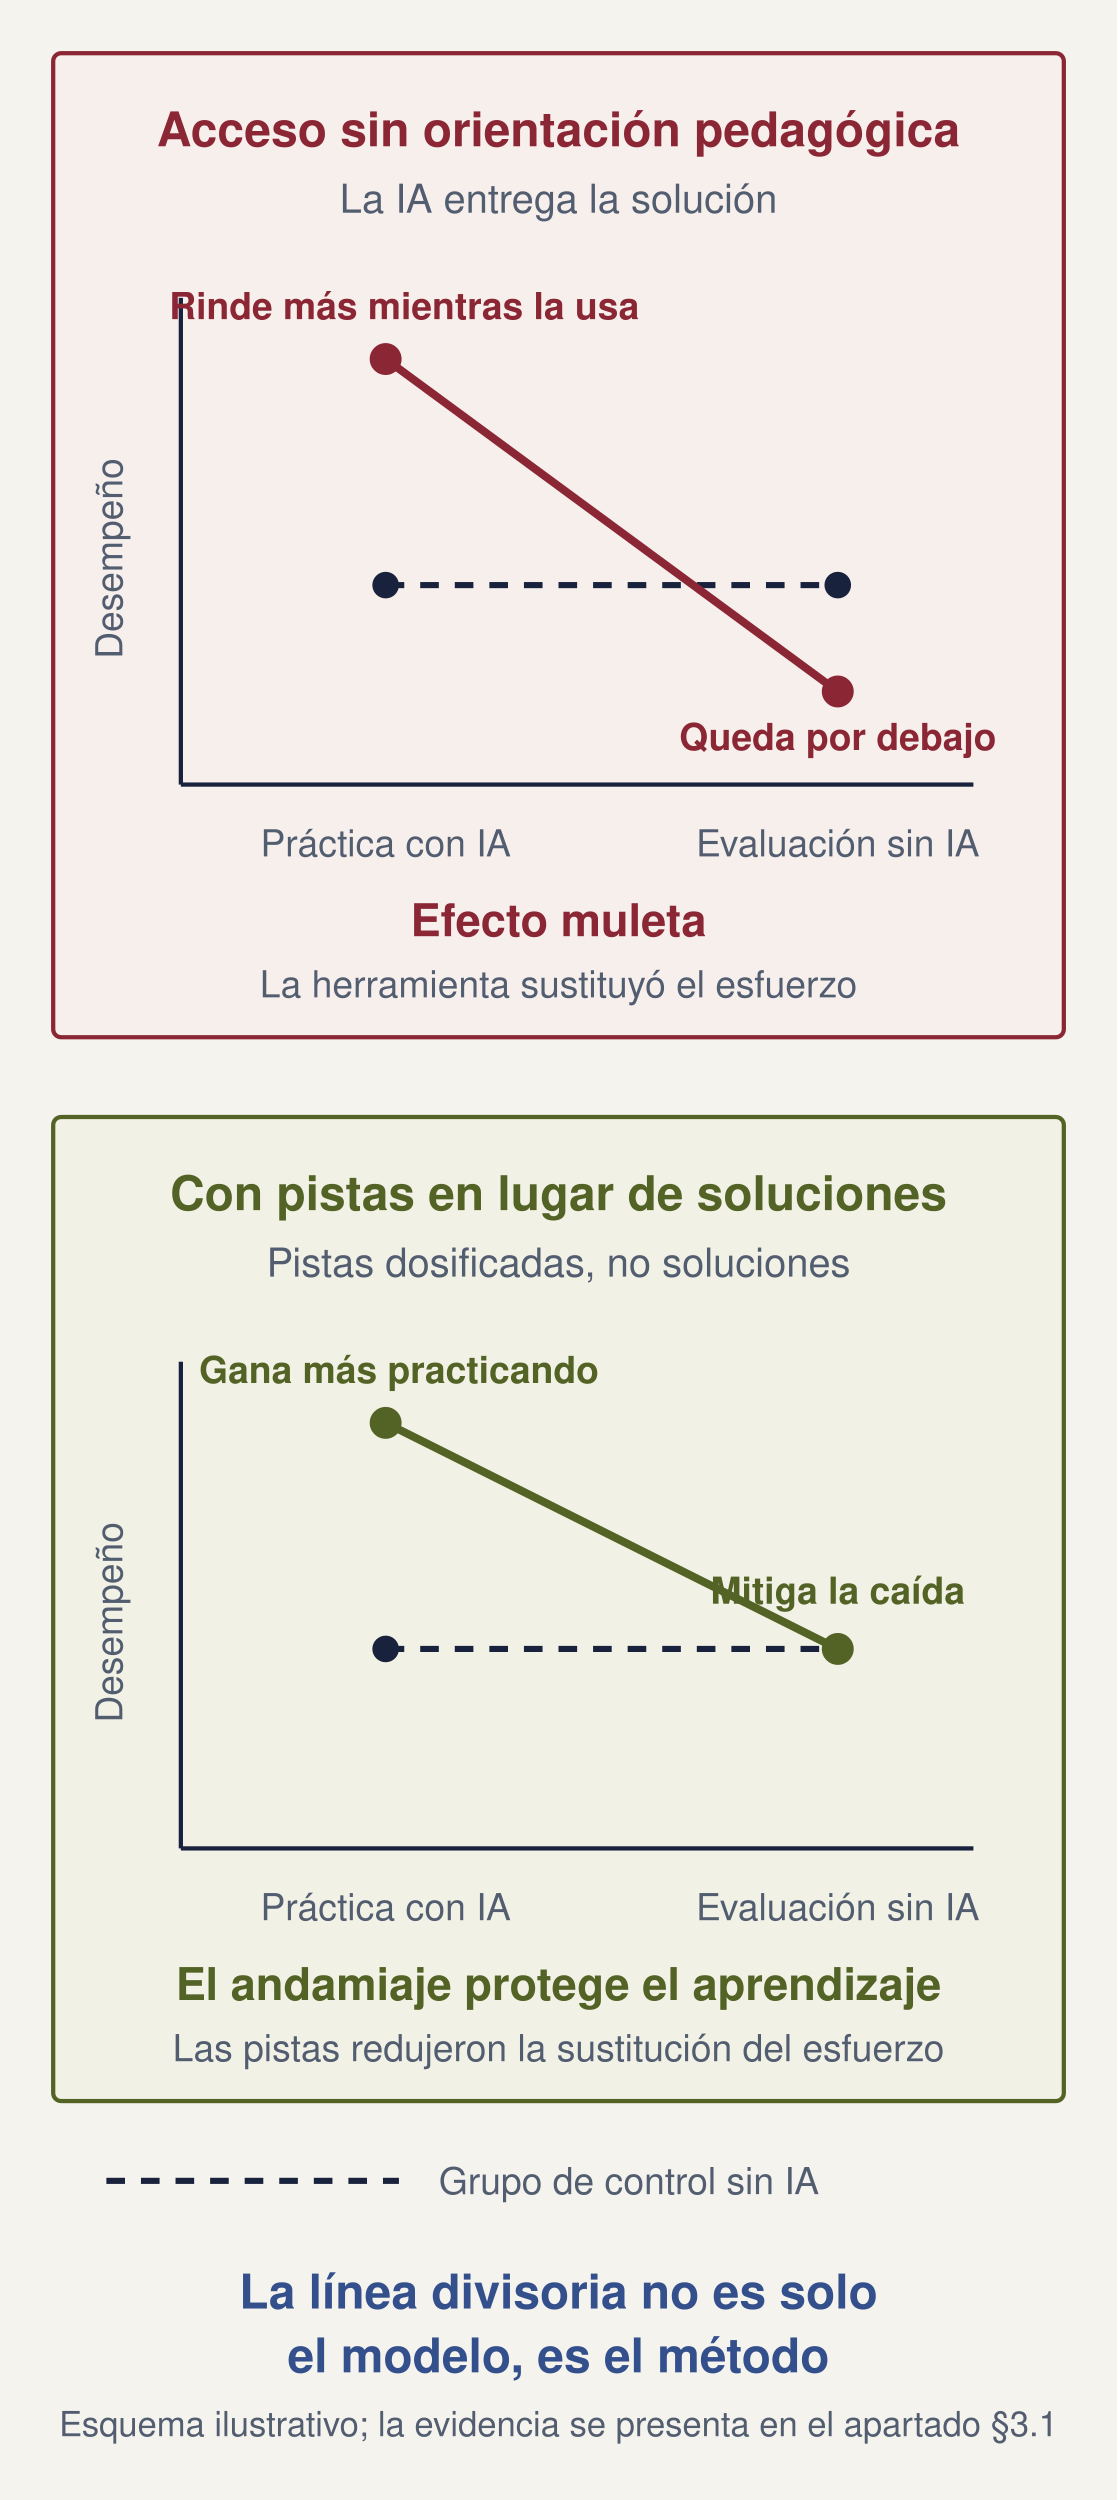
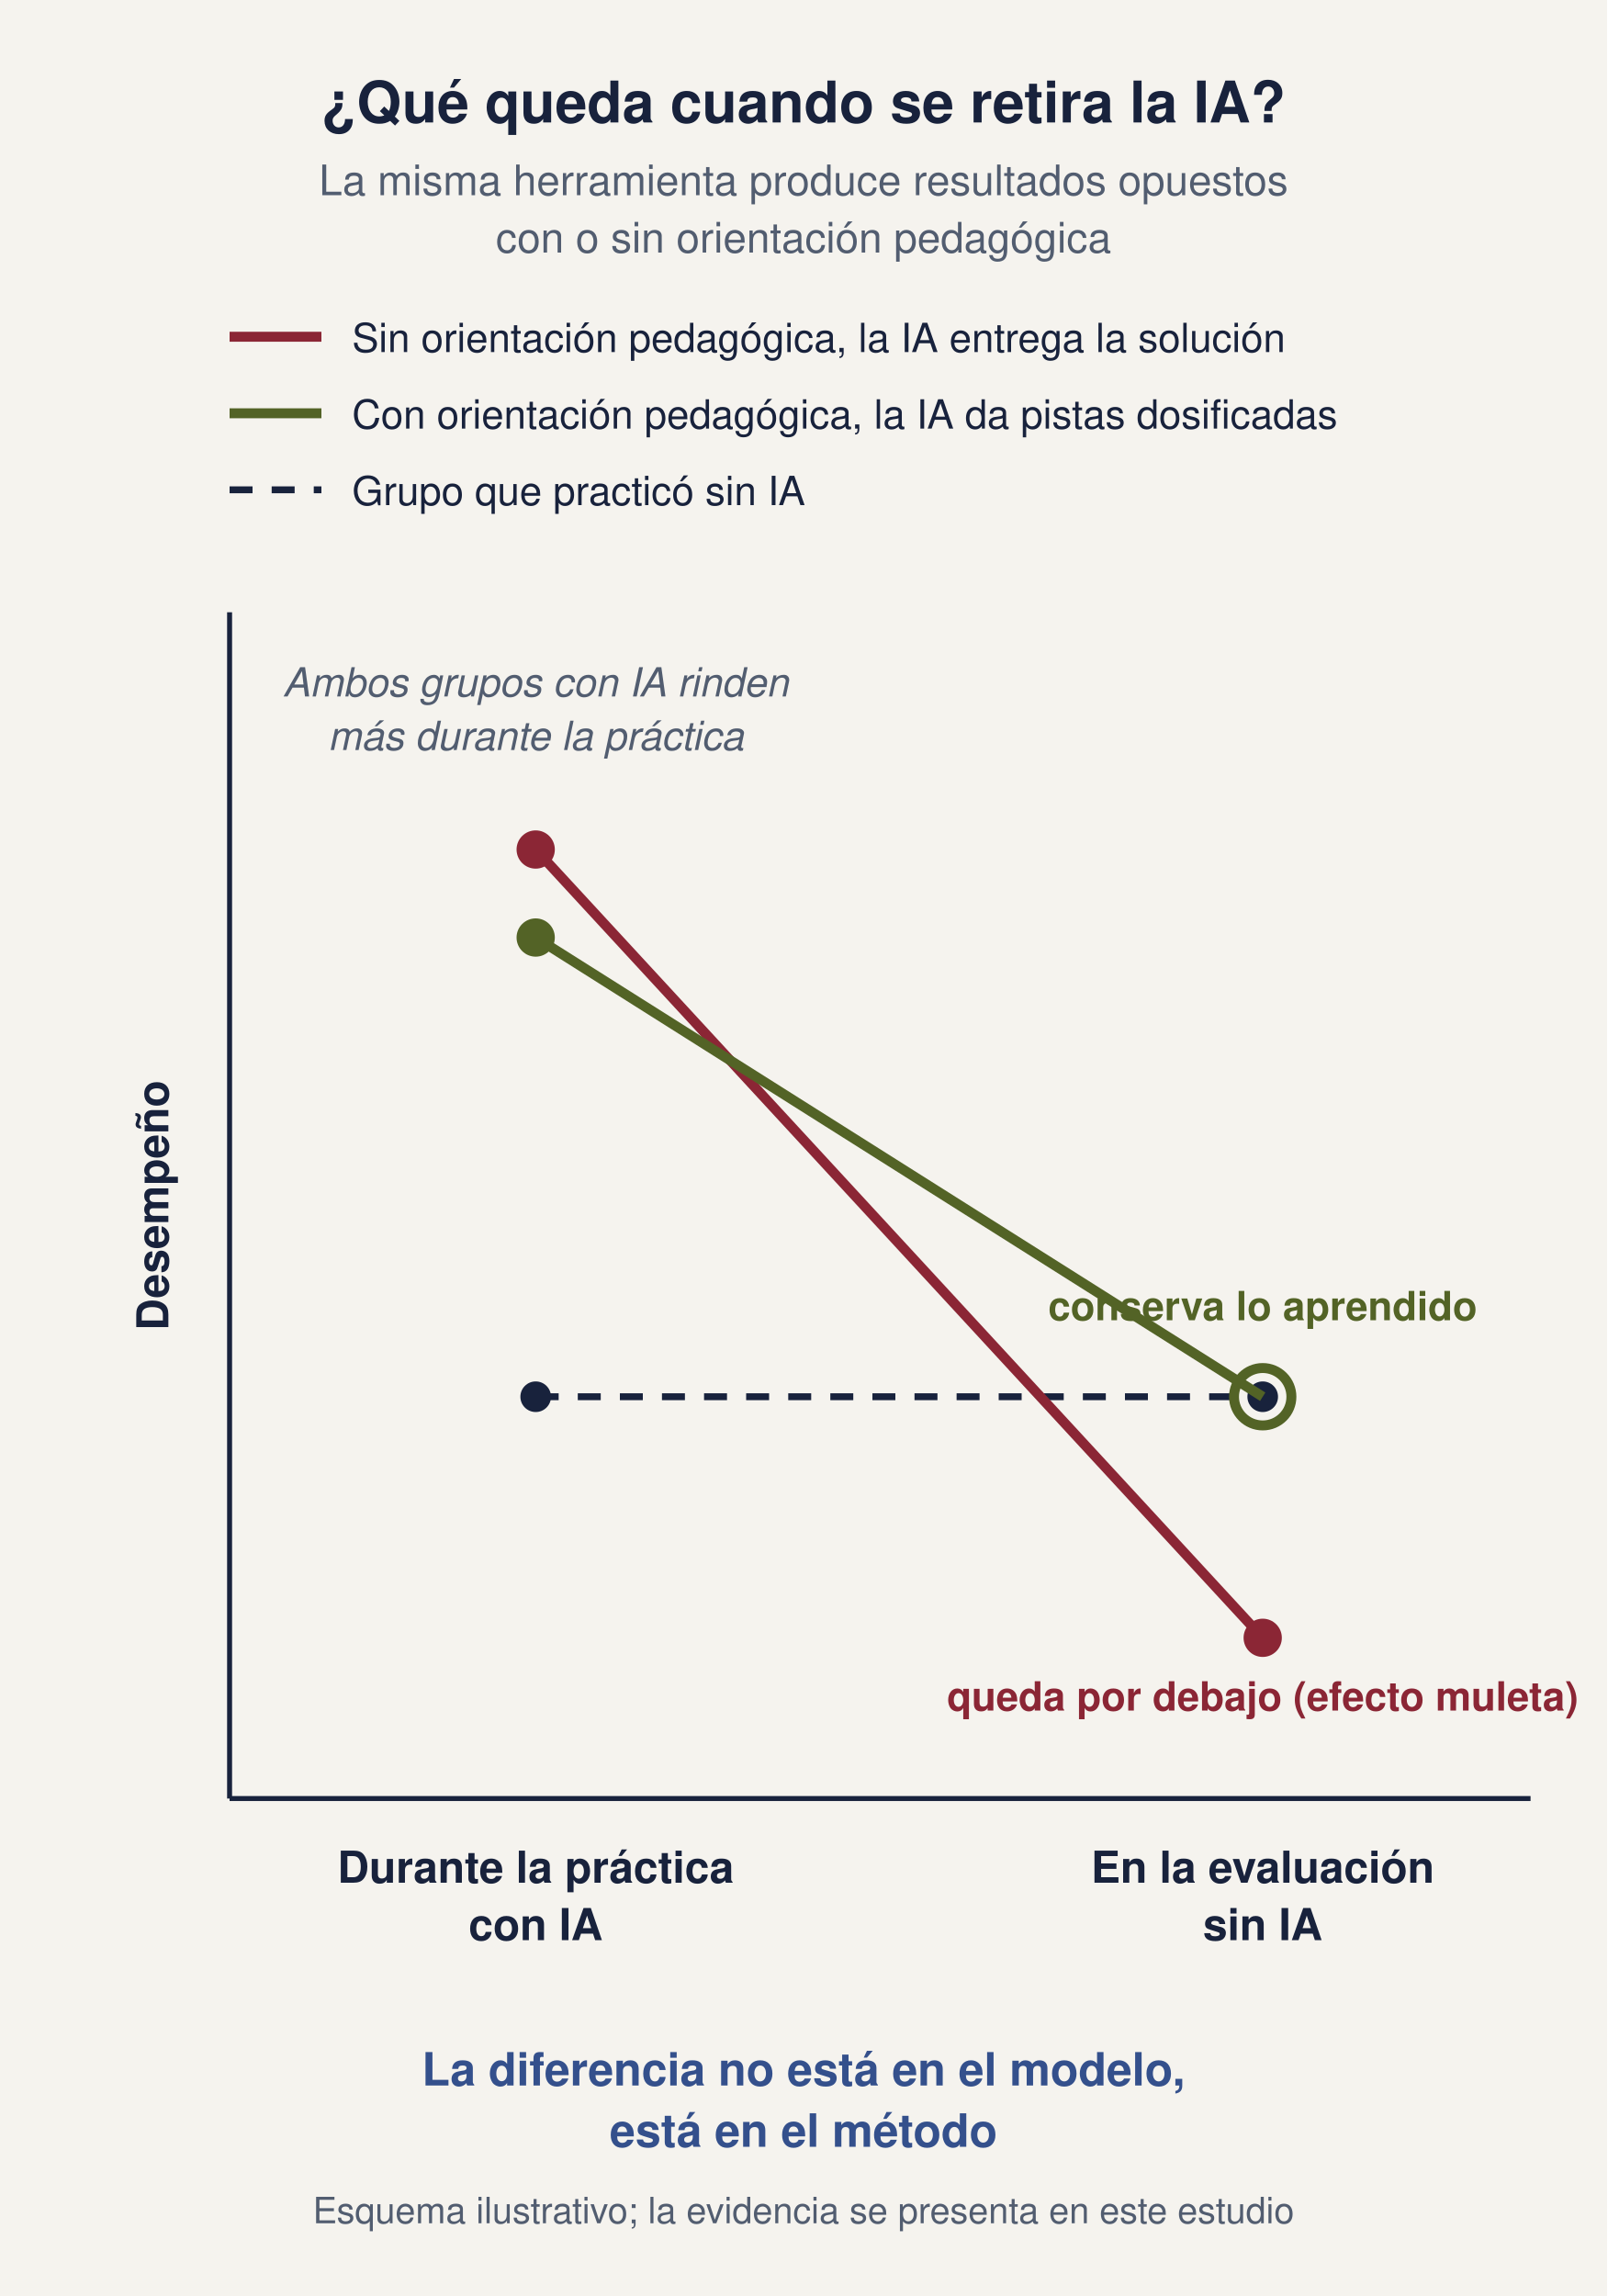
- <svg xmlns="http://www.w3.org/2000/svg" viewBox="0 0 420 940" role="img" aria-labelledby="titulo desc">
+ <svg xmlns="http://www.w3.org/2000/svg" viewBox="0 0 420 600" role="img" aria-labelledby="titulo desc">
  <style>
    .fig-canvas { fill:#f5f3ee; }
    /* === TOKENS GRÁFICOS — ver figuras/TOKENS-GRAFICOS.md === */
    .tk-font { font-family: 'Archivo Narrow', Helvetica, Arial, sans-serif; }
    .f-ink { fill:#18223c; } .f-muted { fill:#525d70; }
    .f-primary { fill:#34508c; } .f-good { fill:#536326; } .f-risk { fill:#8b2635; }
-     .bg-primary { fill:#e7ecf7; } .bg-good { fill:#ECEDDC; } .bg-risk { fill:#f8e7ea; }
-     .bg-neutral { fill:#ece9e1; } .bg-warn { fill:#f4e6d8; }
    .st-primary { stroke:#34508c; } .st-good { stroke:#536326; } .st-risk { stroke:#8b2635; }
-     .st-warn { stroke:#914411; } .st-axis { stroke:#18223c; }
+     .st-axis { stroke:#18223c; }
+     .dot-ink { fill:#18223c; } .dot-risk { fill:#8b2635; } .dot-good { fill:#536326; }

-     /* Apariencia oscura. Un SVG servido como imagen es un documento aislado: no ve la
-        clase html.dark del sitio, sólo la preferencia del sistema. Con autoSwitchAppearance
-        ambas coinciden salvo que la persona use el selector en contra de su SO; el lienzo
-        opaco garantiza legibilidad en cualquier caso. Ver CLAUDE.md convención 6.
-        Se cubren los dos juegos de nombres en uso: `.f-ink` (escritorio) y `.ink` (móvil). */
+     /* Apariencia oscura: el SVG servido como imagen solo ve la preferencia del sistema.
+        Lienzo opaco para legibilidad en ambos casos. Ver CLAUDE.md convención 6. */
    @media (prefers-color-scheme: dark) {
      .fig-canvas { fill:#131c31; }
-       .f-ink, .ink { fill:#eceee9; }
-       .f-muted, .muted { fill:#a7b0c4; }
-       .f-primary, .primary { fill:#8ba3d6; }
-       .f-good, .good { fill:#b9c47a; }
-       .f-risk, .risk { fill:#d98b8f; }
-       .bg-primary { fill:#243352; } .bg-good { fill:#2b331f; } .bg-risk { fill:#40222a; }
-       .bg-neutral { fill:#212d4c; } .bg-warn { fill:#3a2c17; }
+       .f-ink { fill:#eceee9; } .f-muted { fill:#a7b0c4; }
+       .f-primary { fill:#8ba3d6; } .f-good { fill:#b9c47a; } .f-risk { fill:#d98b8f; }
      .st-primary { stroke:#8ba3d6; } .st-good { stroke:#b9c47a; } .st-risk { stroke:#d98b8f; }
-       .st-warn { stroke:#d49a55; } .st-axis { stroke:#eceee9; }
+       .st-axis { stroke:#eceee9; }
+       .dot-ink { fill:#eceee9; } .dot-risk { fill:#d98b8f; } .dot-good { fill:#b9c47a; }
    }
  </style>
-   <rect class="fig-canvas" x="0" y="0" width="420" height="940" />
+   <rect class="fig-canvas" x="0" y="0" width="420" height="600" />
  <g class="tk-font">
-     <rect x="20" y="20" width="380" height="370" rx="3" class="bg-risk st-risk" stroke-width="1.6" fill-opacity=".38" />
-     <text x="210" y="55" text-anchor="middle" font-size="18" font-weight="bold" class="f-risk">Acceso sin orientación pedagógica</text>
-     <text x="210" y="80" text-anchor="middle" font-size="15" class="f-muted">La IA entrega la solución</text>
-     <line x1="68" y1="295" x2="366" y2="295" class="st-axis" stroke-width="1.6" />
-     <line x1="68" y1="295" x2="68" y2="112" class="st-axis" stroke-width="1.6" />
-     <text x="46" y="210" text-anchor="middle" font-size="14" class="f-muted" transform="rotate(-90 46 210)">Desempeño</text>
-     <line x1="145" y1="220" x2="315" y2="220" class="st-axis" stroke-width="2.3" stroke-dasharray="7 6" />
-     <circle cx="145" cy="220" r="5" class="f-ink" />
-     <circle cx="315" cy="220" r="5" class="f-ink" />
-     <line x1="145" y1="135" x2="315" y2="260" class="st-risk" stroke-width="3" />
-     <circle cx="145" cy="135" r="6" class="f-risk" />
-     <circle cx="315" cy="260" r="6" class="f-risk" />
-     <text x="152" y="120" text-anchor="middle" font-size="14" font-weight="bold" class="f-risk">Rinde más mientras la usa</text>
-     <text x="315" y="282" text-anchor="middle" font-size="14" font-weight="bold" class="f-risk">Queda por debajo</text>
-     <text x="145" y="322" text-anchor="middle" font-size="14" class="f-muted">Práctica con IA</text>
-     <text x="315" y="322" text-anchor="middle" font-size="14" class="f-muted">Evaluación sin IA</text>
-     <text x="210" y="352" text-anchor="middle" font-size="17" font-weight="bold" class="f-risk">Efecto muleta</text>
-     <text x="210" y="375" text-anchor="middle" font-size="14" class="f-muted">La herramienta sustituyó el esfuerzo</text>
-     <rect x="20" y="420" width="380" height="370" rx="3" class="bg-good st-good" stroke-width="1.6" fill-opacity=".38" />
-     <text x="210" y="455" text-anchor="middle" font-size="18" font-weight="bold" class="f-good">Con pistas en lugar de soluciones</text>
-     <text x="210" y="480" text-anchor="middle" font-size="15" class="f-muted">Pistas dosificadas, no soluciones</text>
-     <line x1="68" y1="695" x2="366" y2="695" class="st-axis" stroke-width="1.6" />
-     <line x1="68" y1="695" x2="68" y2="512" class="st-axis" stroke-width="1.6" />
-     <text x="46" y="610" text-anchor="middle" font-size="14" class="f-muted" transform="rotate(-90 46 610)">Desempeño</text>
-     <line x1="145" y1="620" x2="315" y2="620" class="st-axis" stroke-width="2.3" stroke-dasharray="7 6" />
-     <circle cx="145" cy="620" r="5" class="f-ink" />
-     <circle cx="315" cy="620" r="5" class="f-ink" />
-     <line x1="145" y1="535" x2="315" y2="620" class="st-good" stroke-width="3" />
-     <circle cx="145" cy="535" r="6" class="f-good" />
-     <circle cx="315" cy="620" r="6" class="f-good" />
-     <text x="150" y="520" text-anchor="middle" font-size="14" font-weight="bold" class="f-good">Gana más practicando</text>
-     <text x="315" y="603" text-anchor="middle" font-size="14" font-weight="bold" class="f-good">Mitiga la caída</text>
-     <text x="145" y="722" text-anchor="middle" font-size="14" class="f-muted">Práctica con IA</text>
-     <text x="315" y="722" text-anchor="middle" font-size="14" class="f-muted">Evaluación sin IA</text>
-     <text x="210" y="752" text-anchor="middle" font-size="17" font-weight="bold" class="f-good">El andamiaje protege el aprendizaje</text>
-     <text x="210" y="775" text-anchor="middle" font-size="14" class="f-muted">Las pistas redujeron la sustitución del esfuerzo</text>
-     <line x1="40" y1="820" x2="150" y2="820" class="st-axis" stroke-width="2.3" stroke-dasharray="7 6" />
-     <text x="165" y="825" font-size="14" class="f-muted">Grupo de control sin IA</text>
-     <text x="210" y="868" text-anchor="middle" font-size="18" font-weight="bold" class="f-primary">La línea divisoria no es solo</text>
-     <text x="210" y="892" text-anchor="middle" font-size="18" font-weight="bold" class="f-primary">el modelo, es el método</text>
-     <text x="210" y="916" text-anchor="middle" font-size="13" class="f-muted">Esquema ilustrativo; la evidencia se presenta en el apartado §3.1</text>
+     <text x="210" y="32" text-anchor="middle" font-size="15" font-weight="bold" class="f-ink">¿Qué queda cuando se retira la IA?</text>
+     <text x="210" y="51" text-anchor="middle" font-size="11" class="f-muted">La misma herramienta produce resultados opuestos</text>
+     <text x="210" y="66" text-anchor="middle" font-size="11" class="f-muted">con o sin orientación pedagógica</text>
+     <line x1="60" y1="88" x2="84" y2="88" class="st-risk" stroke-width="2.6" />
+     <text x="92" y="92" font-size="10.5" class="f-ink">Sin orientación pedagógica, la IA entrega la solución</text>
+     <line x1="60" y1="108" x2="84" y2="108" class="st-good" stroke-width="2.6" />
+     <text x="92" y="112" font-size="10.5" class="f-ink">Con orientación pedagógica, la IA da pistas dosificadas</text>
+     <line x1="60" y1="128" x2="84" y2="128" class="st-axis" stroke-width="1.8" stroke-dasharray="6 5" />
+     <text x="92" y="132" font-size="10.5" class="f-ink">Grupo que practicó sin IA</text>
+     <line x1="60" y1="470" x2="400" y2="470" class="st-axis" stroke-width="1.3" />
+     <line x1="60" y1="470" x2="60" y2="160" class="st-axis" stroke-width="1.3" />
+     <text x="44" y="315" text-anchor="middle" font-size="11.5" font-weight="bold" class="f-ink" transform="rotate(-90 44 315)">Desempeño</text>
+     <text x="140" y="492" text-anchor="middle" font-size="11.5" font-weight="bold" class="f-ink">Durante la práctica</text>
+     <text x="140" y="507" text-anchor="middle" font-size="11.5" font-weight="bold" class="f-ink">con IA</text>
+     <text x="330" y="492" text-anchor="middle" font-size="11.5" font-weight="bold" class="f-ink">En la evaluación</text>
+     <text x="330" y="507" text-anchor="middle" font-size="11.5" font-weight="bold" class="f-ink">sin IA</text>
+     <text x="140" y="182" text-anchor="middle" font-size="10.5" font-style="italic" class="f-muted">Ambos grupos con IA rinden</text>
+     <text x="140" y="196" text-anchor="middle" font-size="10.5" font-style="italic" class="f-muted">más durante la práctica</text>
+     <line x1="140" y1="365" x2="330" y2="365" class="st-axis" stroke-width="1.8" stroke-dasharray="6 5" />
+     <circle cx="140" cy="365" r="4" class="dot-ink" />
+     <circle cx="330" cy="365" r="4" class="dot-ink" />
+     <line x1="140" y1="222" x2="330" y2="428" class="st-risk" stroke-width="2.6" />
+     <circle cx="140" cy="222" r="5" class="dot-risk" />
+     <circle cx="330" cy="428" r="5" class="dot-risk" />
+     <text x="330" y="447" text-anchor="middle" font-size="10.5" font-weight="bold" class="f-risk">queda por debajo (efecto muleta)</text>
+     <line x1="140" y1="245" x2="330" y2="365" class="st-good" stroke-width="2.6" />
+     <circle cx="140" cy="245" r="5" class="dot-good" />
+     <circle cx="330" cy="365" r="7.5" fill="none" class="st-good" stroke-width="2.6" />
+     <text x="330" y="345" text-anchor="middle" font-size="10.5" font-weight="bold" class="f-good">conserva lo aprendido</text>
+     <text x="210" y="545" text-anchor="middle" font-size="12" font-weight="bold" class="f-primary">La diferencia no está en el modelo,</text>
+     <text x="210" y="561" text-anchor="middle" font-size="12" font-weight="bold" class="f-primary">está en el método</text>
+     <text x="210" y="581" text-anchor="middle" font-size="9.5" class="f-muted">Esquema ilustrativo; la evidencia se presenta en este estudio</text>
  </g>
</svg>
